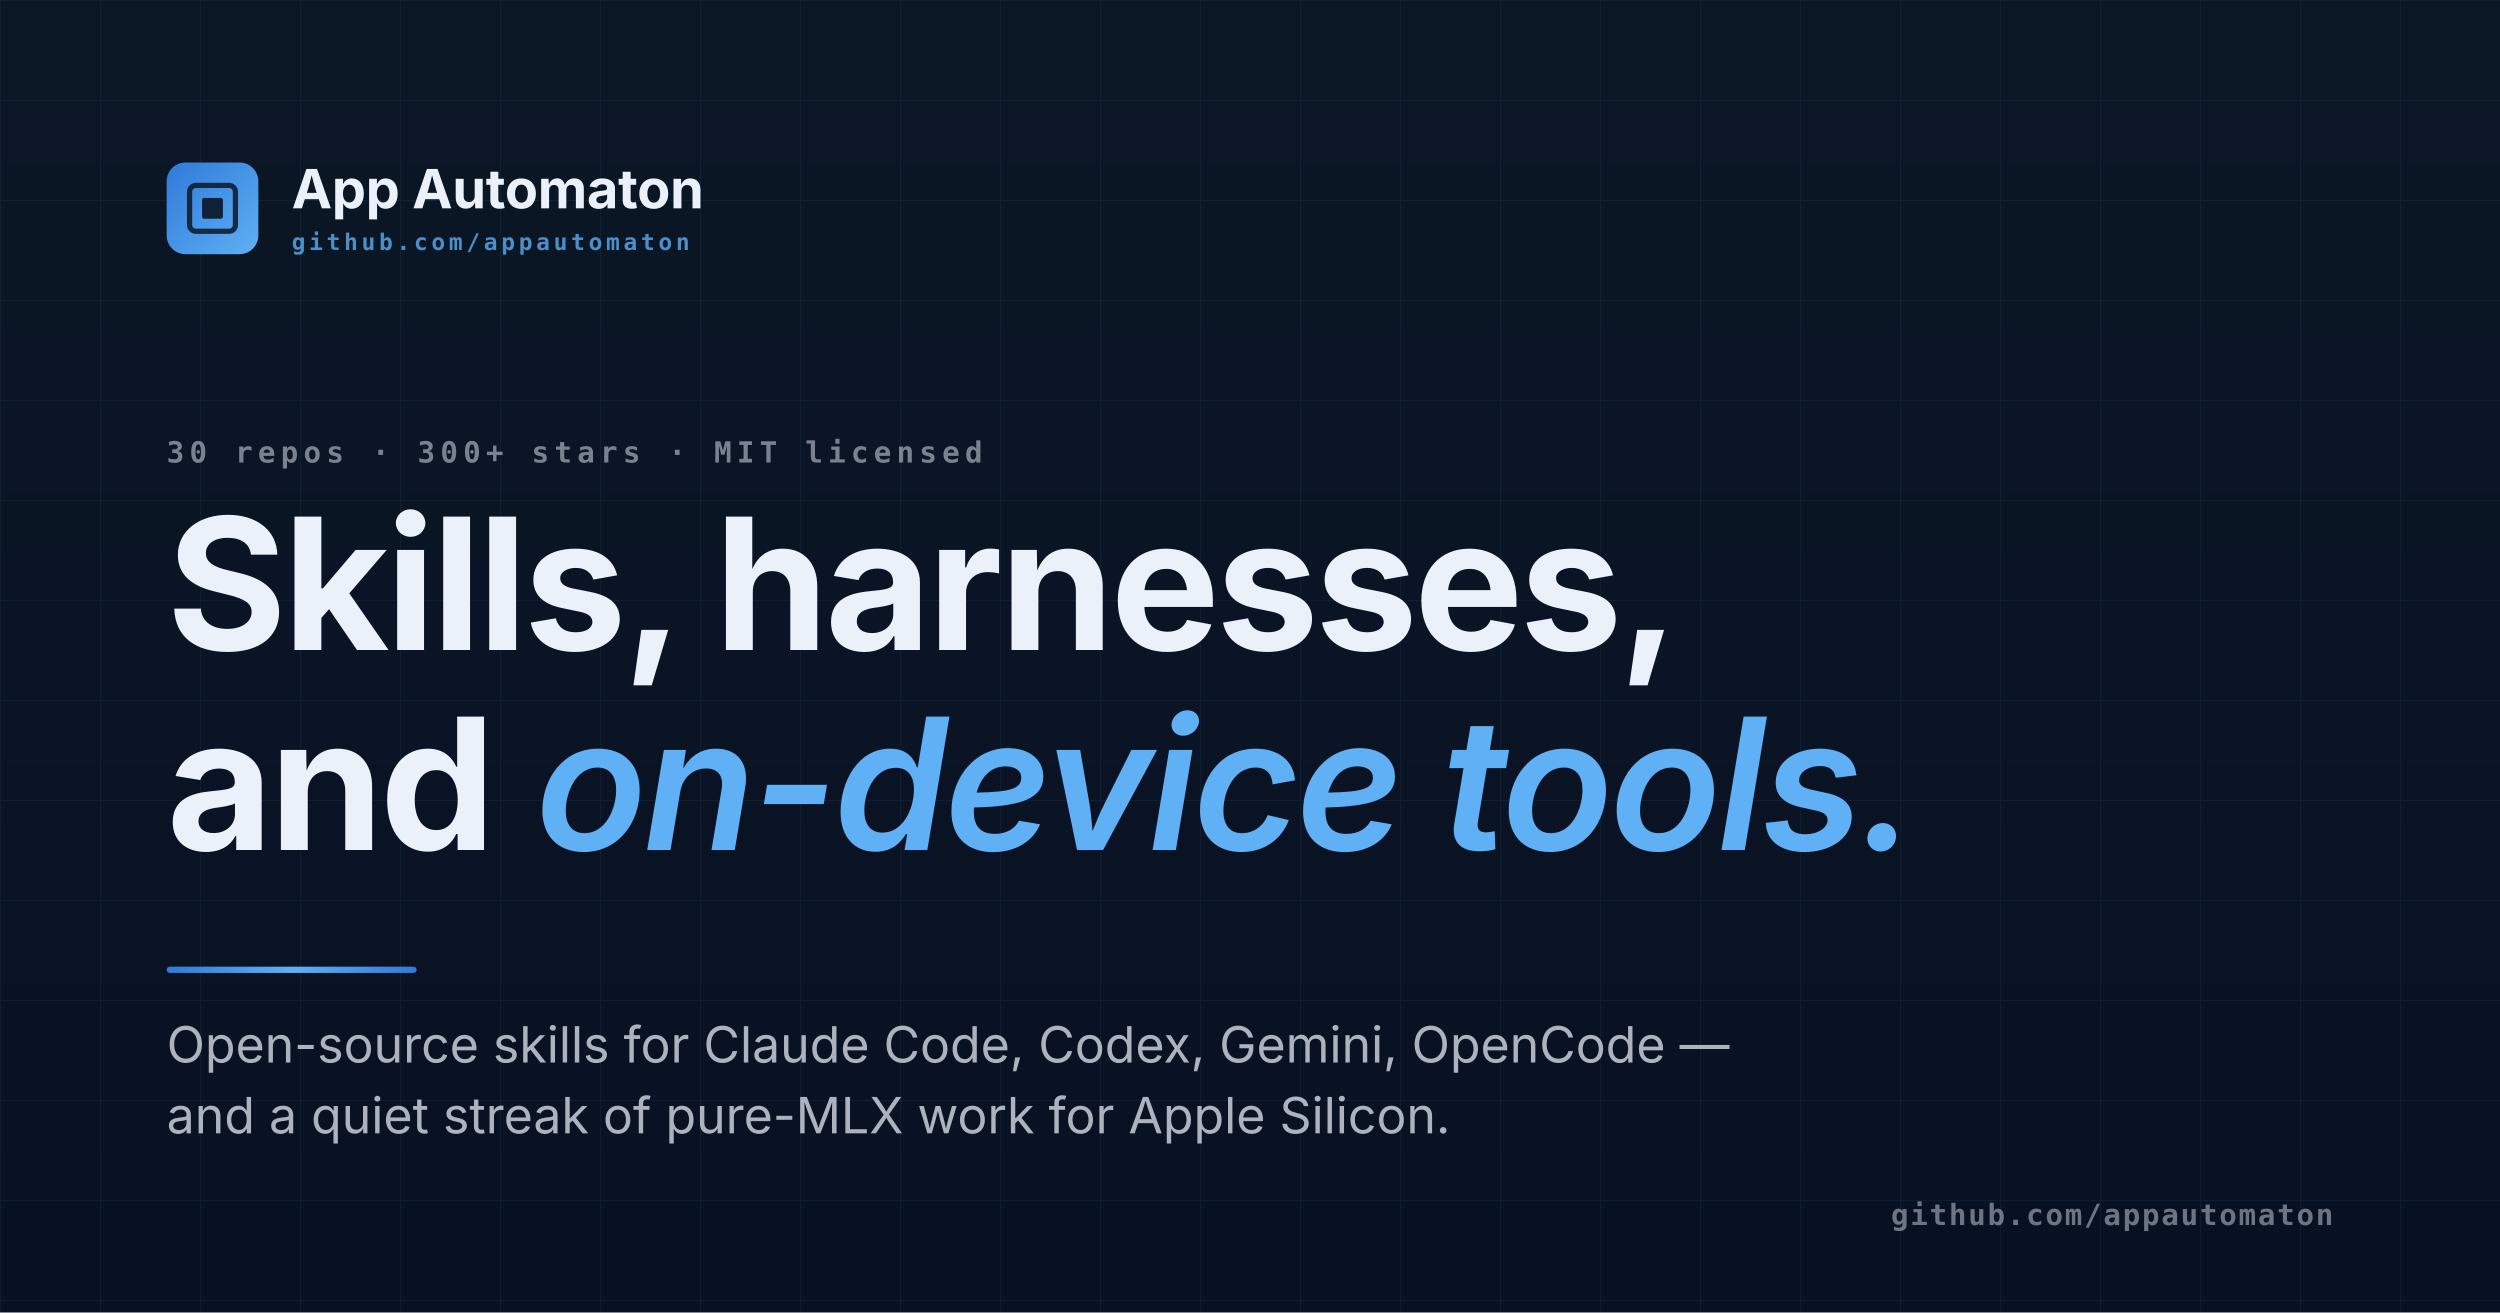
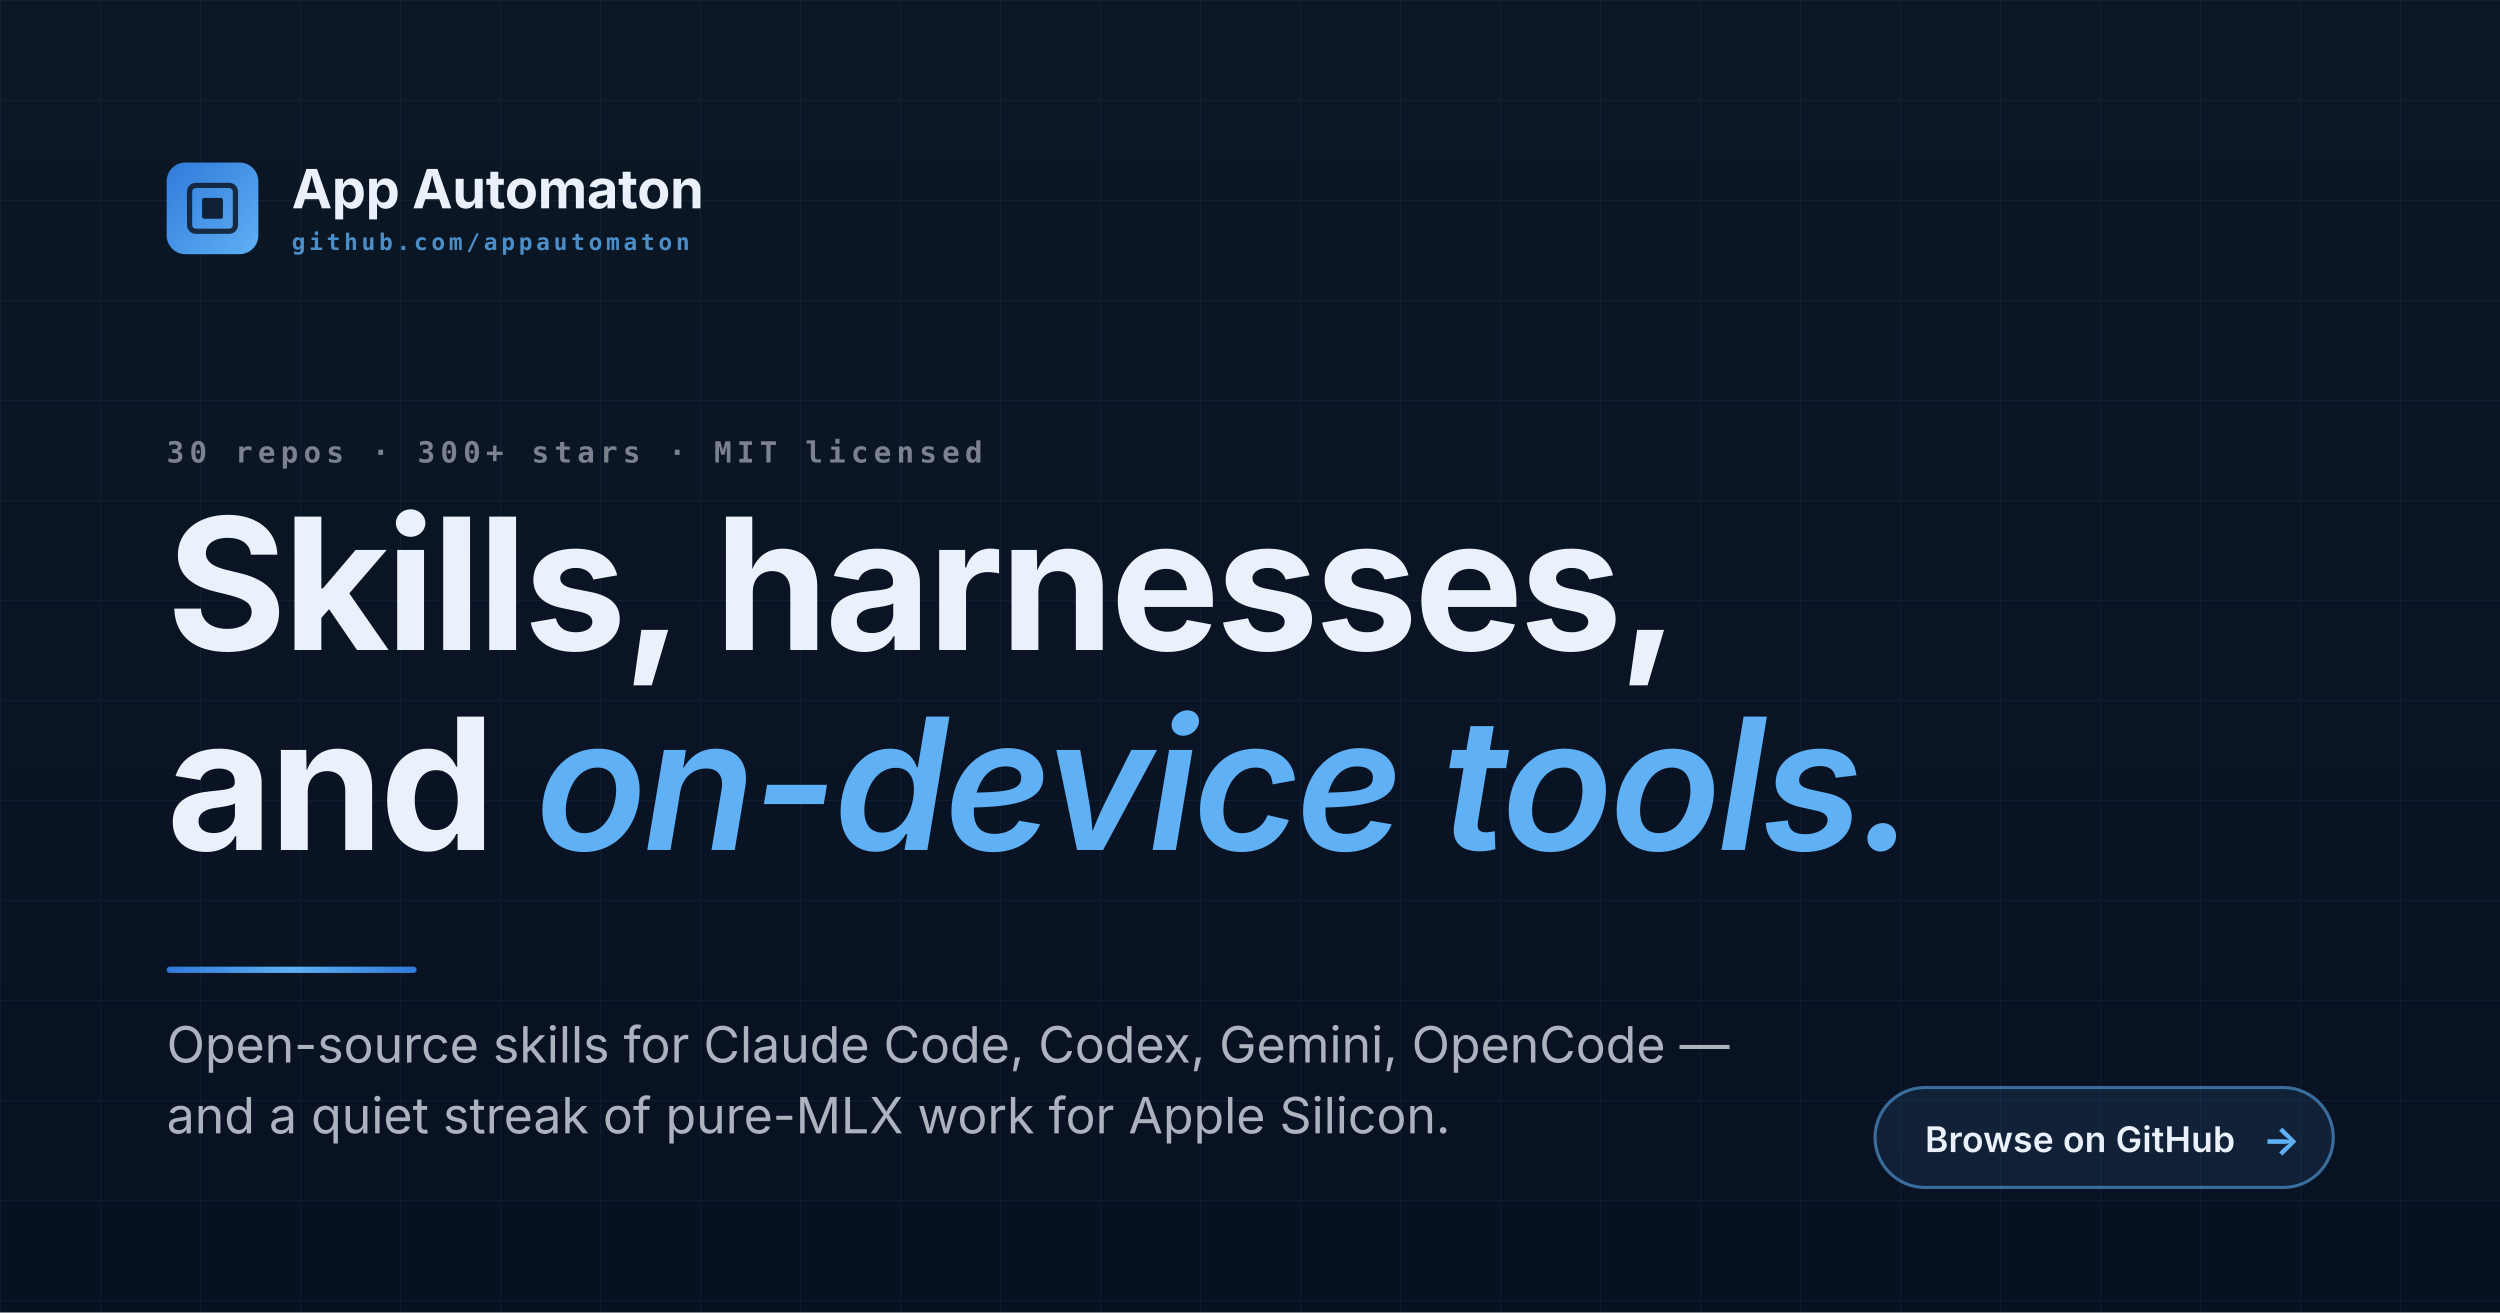
<svg xmlns="http://www.w3.org/2000/svg" viewBox="0 0 1200 630" width="1200" height="630">
  <defs>
    <linearGradient id="bg" x1="0" y1="0" x2="0" y2="1">
      <stop offset="0" stop-color="#0c1726" />
      <stop offset="1" stop-color="#081122" />
    </linearGradient>
    <linearGradient id="mark" x1="0" y1="0" x2="1" y2="1">
      <stop offset="0" stop-color="#2f7ad9" />
      <stop offset="1" stop-color="#5fb0f5" />
    </linearGradient>
    <linearGradient id="rule" x1="0" y1="0" x2="1" y2="0">
      <stop offset="0" stop-color="#2f7ad9" />
      <stop offset="0.5" stop-color="#5fb0f5" />
      <stop offset="1" stop-color="#2f7ad9" />
    </linearGradient>
    <pattern id="grid" width="48" height="48" patternUnits="userSpaceOnUse">
      <path d="M 48 0 L 0 0 0 48" fill="none" stroke="#5fb0f5" stroke-opacity="0.07" stroke-width="1" />
    </pattern>
    <style>
      @font-face {
        font-family: 'Cubic Sans';
        font-weight: 300 700;
        src: url('/styles/fonts/Quicksand-wght.ttf') format('truetype-variations'),
             url('/styles/fonts/Quicksand-wght.ttf') format('truetype');
      }
      text { font-family: 'Cubic Sans', 'Quicksand', system-ui, -apple-system, sans-serif; }
      .h1 { font-size: 88px; font-weight: 700; fill: #eaf1fa; letter-spacing: -0.02em; }
      .em { fill: #5fb0f5; font-style: italic; font-weight: 600; }
      .sub { font-size: 24px; font-weight: 400; fill: rgba(234,241,250,0.72); }
      .meta { font-family: 'JetBrains Mono', ui-monospace, Menlo, monospace; font-size: 14px; font-weight: 600; fill: rgba(234,241,250,0.5); letter-spacing: 0.18em; text-transform: uppercase; }
      .brand { font-size: 26px; font-weight: 700; fill: #eaf1fa; letter-spacing: -0.005em; }
      .tag { font-family: 'JetBrains Mono', ui-monospace, Menlo, monospace; font-size: 11px; font-weight: 600; fill: rgba(95,176,245,0.78); letter-spacing: 0.16em; text-transform: uppercase; }
-       .corner { font-family: 'JetBrains Mono', ui-monospace, Menlo, monospace; font-size: 14px; font-weight: 600; fill: rgba(234,241,250,0.45); letter-spacing: 0.06em; }
+       .cta { font-size: 17px; font-weight: 600; fill: #eaf1fa; letter-spacing: 0.005em; }
+       .cta-arrow { font-size: 19px; font-weight: 700; fill: #5fb0f5; }
    </style>
  </defs>
  <rect width="1200" height="630" fill="url(#bg)" />
  <rect width="1200" height="630" fill="url(#grid)" />
  <g transform="translate(80, 78)">
    <rect x="0" y="0" width="44" height="44" rx="9" fill="url(#mark)" />
    <rect x="11" y="11" width="22" height="22" rx="3" fill="none" stroke="#0c1726" stroke-width="2.5" stroke-opacity="0.85" />
    <rect x="17" y="17" width="10" height="10" rx="1" fill="#0c1726" fill-opacity="0.92" />
    <text x="60" y="22" class="brand">App Automaton</text>
    <text x="60" y="42" class="tag">github.com/appautomaton</text>
  </g>
  <text x="80" y="222" class="meta">30 repos · 300+ stars · MIT licensed</text>
  <text x="80" y="312" class="h1">Skills, harnesses,</text>
  <text x="80" y="408" class="h1">and <tspan class="em">on-device tools.</tspan>
  </text>
  <rect x="80" y="464" width="120" height="3" rx="1.5" fill="url(#rule)" />
  <text x="80" y="510" class="sub">Open-source skills for Claude Code, Codex, Gemini, OpenCode —</text>
  <text x="80" y="544" class="sub">and a quiet streak of pure-MLX work for Apple Silicon.</text>
-   <text x="1120" y="588" text-anchor="end" class="corner">github.com/appautomaton</text>
+   <g transform="translate(900, 522)">
+     <rect x="0" y="0" width="220" height="48" rx="24" fill="rgba(95,176,245,0.10)" stroke="rgba(95,176,245,0.55)" stroke-width="1.5" />
+     <text x="24" y="31" class="cta">Browse on GitHub</text>
+     <text x="186" y="32" class="cta-arrow">→</text>
+   </g>
</svg>
